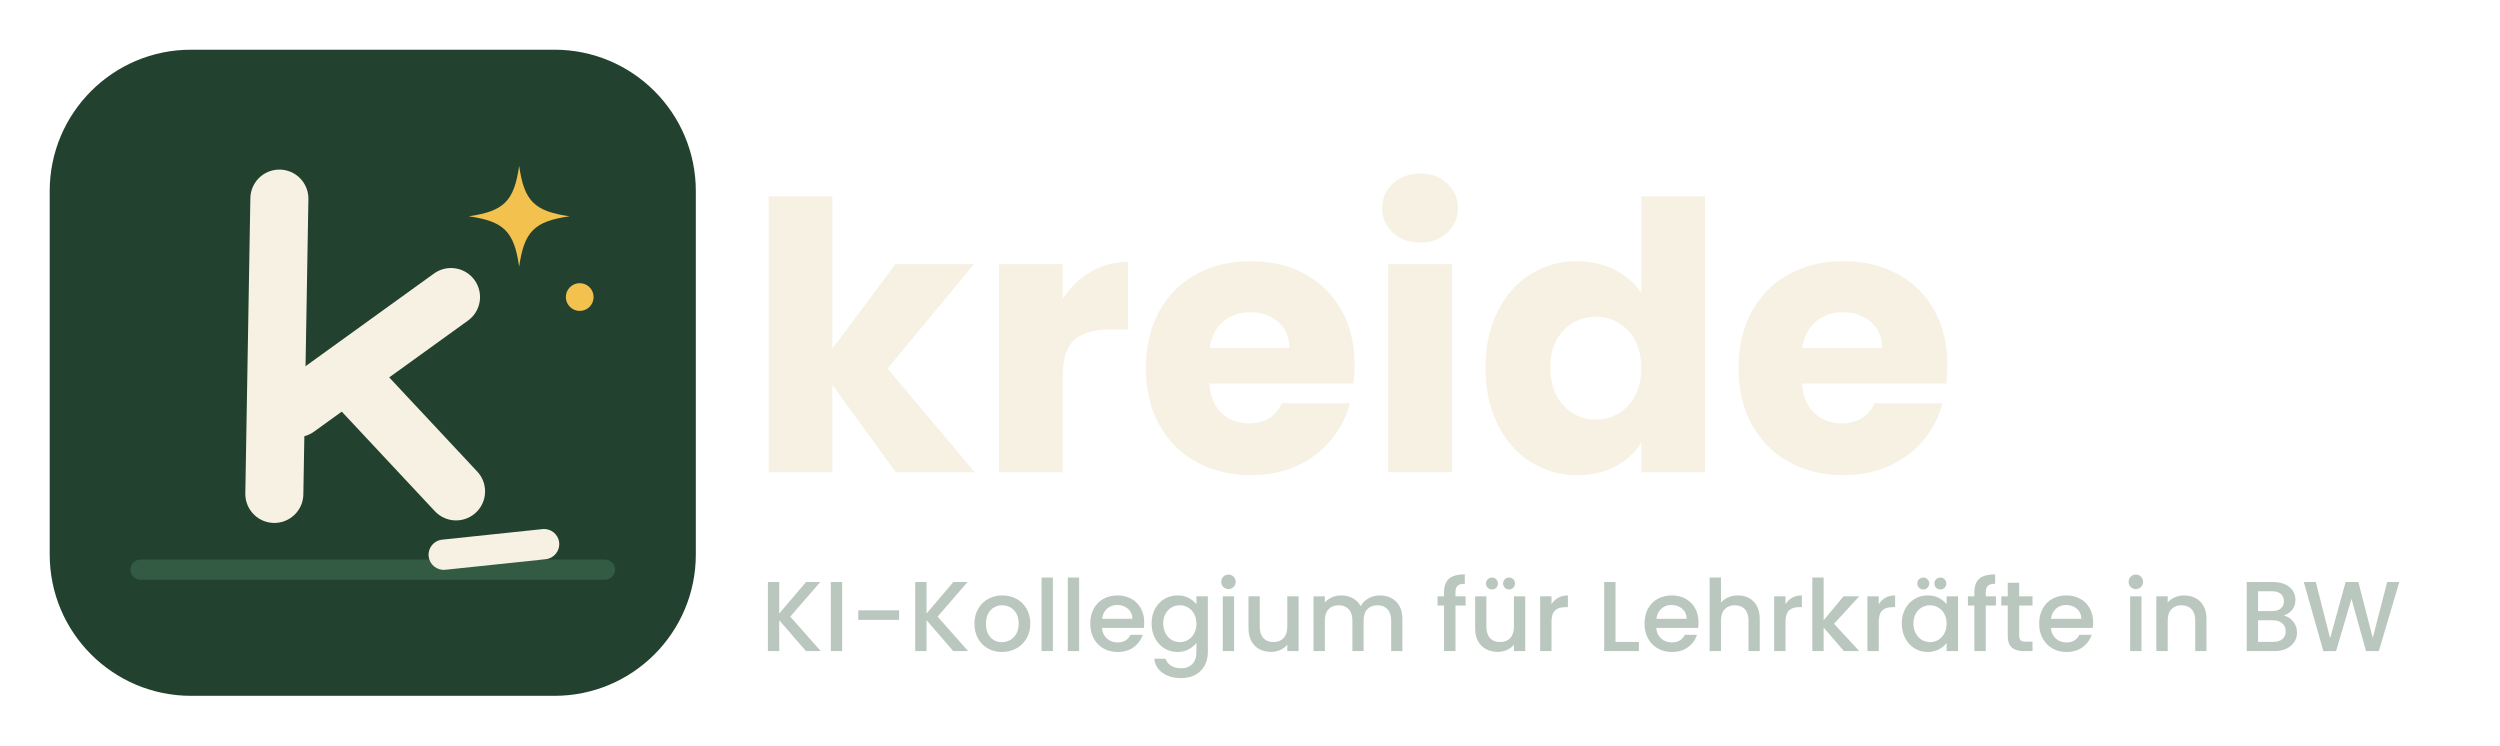
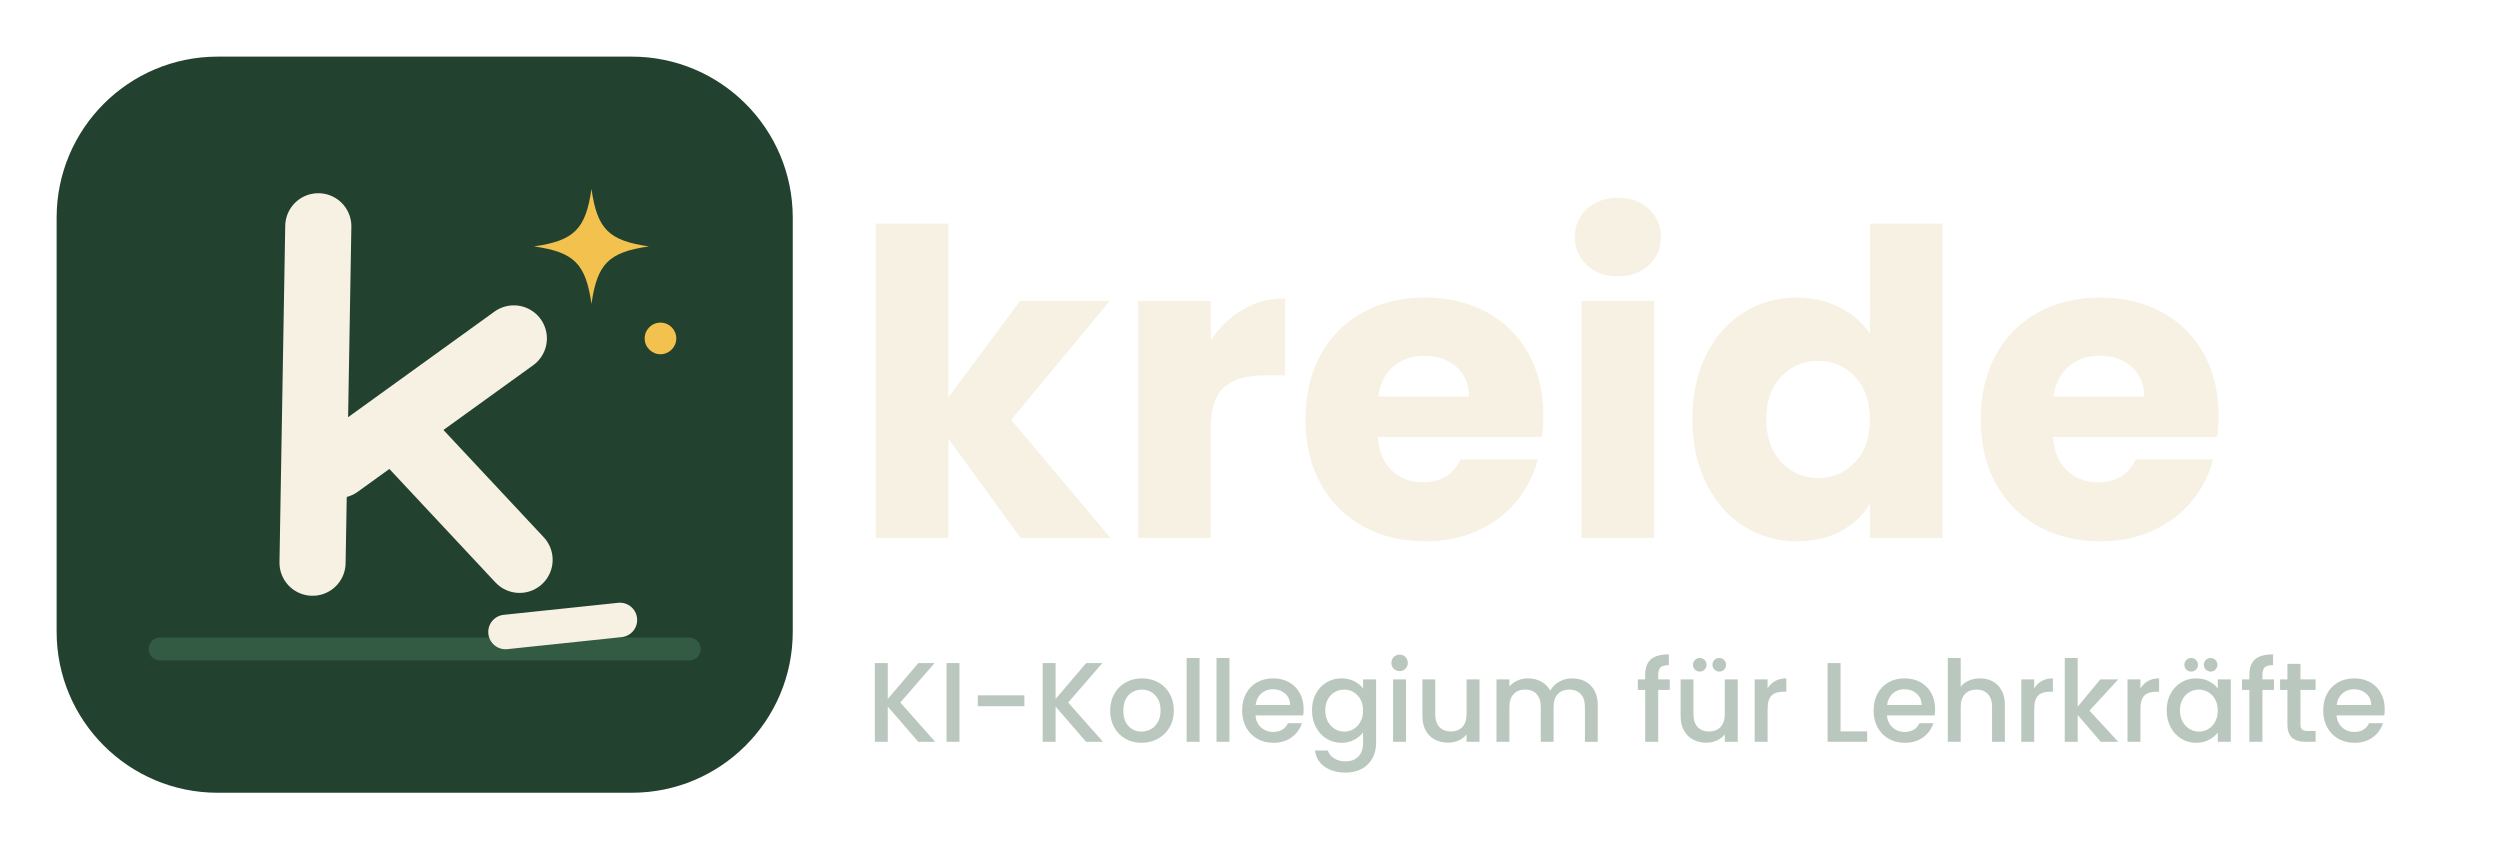
- <svg xmlns="http://www.w3.org/2000/svg" viewBox="0 0 1006 300" role="img" aria-label="Kreide – KI-Kollegium für Lehrkräfte in BW">
+ <svg xmlns="http://www.w3.org/2000/svg" viewBox="0 0 883 300" role="img" aria-label="Kreide – KI-Kollegium für Lehrkräfte">
  <g transform="translate(20 20) scale(0.5078125)">
    <rect width="512" height="512" rx="112" fill="#22412F" />
    <rect x="64" y="404" width="384" height="16" rx="8" fill="#335A43" />
    <g stroke="#F6F1E3" stroke-width="46" stroke-linecap="round" stroke-linejoin="round" fill="none">
      <path d="M182 118 L178 352" />
      <path d="M318 196 L196 284" />
      <path d="M236 258 L322 350" />
    </g>
    <path d="M372 92 C376 120 384 128 412 132 C384 136 376 144 372 172 C368 144 360 136 332 132 C360 128 368 120 372 92 Z" fill="#F2C14E" />
    <circle cx="420" cy="196" r="11" fill="#F2C14E" />
    <rect x="300" y="384" width="104" height="24" rx="12" fill="#F6F1E3" transform="rotate(-6 352 396)" />
  </g>
  <path d="M360.45 190.0 334.95 154.9V190.0H309.3V79.0H334.95V140.35L360.3 106.3H391.95L357.15 148.3L392.25 190.0Z M453.9 105.4V132.55H446.85Q437.25 132.55 432.45 136.675Q427.65 140.8 427.65 151.15V190.0H402.0V106.3H427.65V120.25Q432.15 113.35 438.9 109.375Q445.65 105.4 453.9 105.4Z M544.65 154.3H486.6Q487.2 162.1 491.625 166.225Q496.05 170.35 502.5 170.35Q512.1 170.35 515.85 162.25H543.15Q541.05 170.5 535.575 177.1Q530.1 183.7 521.85 187.45Q513.6 191.2 503.4 191.2Q491.1 191.2 481.5 185.95Q471.9 180.7 466.5 170.95Q461.1 161.2 461.1 148.15Q461.1 135.1 466.425 125.35Q471.75 115.6 481.35 110.35Q490.95 105.1 503.4 105.1Q515.55 105.1 525.0 110.2Q534.45 115.3 539.775 124.75Q545.1 134.2 545.1 146.8Q545.1 150.4 544.65 154.3ZM518.85 140.05Q518.85 133.45 514.35 129.55Q509.85 125.65 503.1 125.65Q496.65 125.65 492.225 129.4Q487.8 133.15 486.75 140.05Z M556.2 83.8Q556.2 77.8 560.475 73.825Q564.75 69.85 571.5 69.85Q578.1 69.85 582.375 73.825Q586.65 77.8 586.65 83.8Q586.65 89.65 582.375 93.625Q578.1 97.6 571.5 97.6Q564.75 97.6 560.475 93.625Q556.2 89.65 556.2 83.8ZM584.25 106.3V190.0H558.6V106.3Z M634.65 105.1Q642.9 105.1 649.725 108.55Q656.55 112.0 660.45 117.85V79.0H686.1V190.0H660.45V178.0Q656.85 184.0 650.175 187.6Q643.5 191.2 634.65 191.2Q624.3 191.2 615.9 185.875Q607.5 180.55 602.625 170.725Q597.75 160.9 597.75 148.0Q597.75 135.1 602.625 125.35Q607.5 115.6 615.9 110.35Q624.3 105.1 634.65 105.1ZM642.15 127.45Q634.5 127.45 629.175 132.925Q623.85 138.4 623.85 148.0Q623.85 157.6 629.175 163.225Q634.5 168.85 642.15 168.85Q649.8 168.85 655.125 163.3Q660.45 157.75 660.45 148.15Q660.45 138.55 655.125 133.0Q649.8 127.45 642.15 127.45Z M783.15 154.3H725.1Q725.7 162.1 730.125 166.225Q734.55 170.35 741.0 170.35Q750.6 170.35 754.35 162.25H781.65Q779.55 170.5 774.075 177.1Q768.6 183.7 760.35 187.45Q752.1 191.2 741.9 191.2Q729.6 191.2 720.0 185.95Q710.4 180.7 705.0 170.95Q699.6 161.2 699.6 148.15Q699.6 135.1 704.925 125.35Q710.25 115.6 719.85 110.35Q729.45 105.1 741.9 105.1Q754.05 105.1 763.5 110.2Q772.95 115.3 778.275 124.75Q783.6 134.2 783.6 146.8Q783.6 150.4 783.15 154.3ZM757.35 140.05Q757.35 133.45 752.85 129.55Q748.35 125.65 741.6 125.65Q735.15 125.65 730.725 129.4Q726.3 133.15 725.25 140.05Z" fill="#F6F1E3" />
-   <path d="M324.32 262.0 313.56 249.56V262.0H309.0V234.2H313.56V246.88L324.36 234.2H330.08L318.0 248.12L330.28 262.0Z M338.88 234.2V262.0H334.32V234.2Z M361.8 245.6V249.44H345.36V245.6Z M383.6 262.0 372.84 249.56V262.0H368.28V234.2H372.84V246.88L383.64 234.2H389.36L377.28 248.12L389.56 262.0Z M392.12 250.96Q392.12 247.6 393.6 245.0Q395.08 242.4 397.64 241.0Q400.2 239.6 403.36 239.6Q406.52 239.6 409.08 241.0Q411.64 242.4 413.12 245.0Q414.6 247.6 414.6 250.96Q414.6 254.32 413.08 256.92Q411.56 259.52 408.94 260.94Q406.32 262.36 403.16 262.36Q400.04 262.36 397.52 260.94Q395 259.52 393.56 256.94Q392.12 254.36 392.12 250.96ZM409.92 250.96Q409.92 248.56 409.0 246.9Q408.08 245.24 406.56 244.4Q405.04 243.56 403.28 243.56Q401.52 243.56 400.02 244.4Q398.52 245.24 397.64 246.9Q396.76 248.56 396.76 250.96Q396.76 254.52 398.58 256.46Q400.4 258.4 403.16 258.4Q404.92 258.4 406.46 257.56Q408 256.72 408.96 255.04Q409.92 253.36 409.92 250.96Z M423.68 232.4V262.0H419.12V232.4Z M434.24 232.4V262.0H429.68V232.4Z M460.28 252.68H443.44Q443.64 255.32 445.4 256.92Q447.16 258.52 449.72 258.52Q453.4 258.52 454.92 255.44H459.84Q458.84 258.48 456.22 260.42Q453.6 262.36 449.72 262.36Q446.56 262.36 444.06 260.94Q441.56 259.52 440.14 256.94Q438.72 254.36 438.72 250.96Q438.72 247.56 440.1 244.98Q441.48 242.4 443.98 241.0Q446.48 239.6 449.72 239.6Q452.84 239.6 455.28 240.96Q457.72 242.32 459.08 244.78Q460.44 247.24 460.44 250.44Q460.44 251.68 460.28 252.68ZM455.68 249.0Q455.64 246.48 453.88 244.96Q452.12 243.44 449.52 243.44Q447.16 243.44 445.48 244.94Q443.8 246.44 443.48 249.0Z M481.44 243.16V239.96H486.04V262.36Q486.04 265.4 484.76 267.78Q483.48 270.16 481.06 271.52Q478.64 272.88 475.28 272.88Q470.8 272.88 467.84 270.78Q464.88 268.68 464.48 265.08H469Q469.52 266.8 471.22 267.86Q472.92 268.92 475.28 268.92Q478.04 268.92 479.74 267.24Q481.44 265.56 481.44 262.36V258.68Q480.28 260.24 478.3 261.3Q476.32 262.36 473.8 262.36Q470.92 262.36 468.54 260.9Q466.16 259.44 464.78 256.82Q463.4 254.2 463.4 250.88Q463.4 247.56 464.78 245.0Q466.16 242.44 468.54 241.02Q470.92 239.6 473.8 239.6Q476.36 239.6 478.34 240.62Q480.32 241.64 481.44 243.16ZM474.76 243.56Q473 243.56 471.48 244.42Q469.96 245.28 469.02 246.94Q468.08 248.6 468.08 250.88Q468.08 253.16 469.02 254.88Q469.96 256.6 471.5 257.5Q473.04 258.4 474.76 258.4Q476.52 258.4 478.04 257.52Q479.56 256.64 480.5 254.94Q481.44 253.24 481.44 250.96Q481.44 248.68 480.5 247.0Q479.56 245.32 478.04 244.44Q476.52 243.56 474.76 243.56Z M491.44 234.12Q491.44 232.88 492.28 232.04Q493.12 231.2 494.36 231.2Q495.56 231.2 496.4 232.04Q497.24 232.88 497.24 234.12Q497.24 235.36 496.4 236.2Q495.56 237.04 494.36 237.04Q493.12 237.04 492.28 236.2Q491.44 235.36 491.44 234.12ZM496.6 239.96V262.0H492.04V239.96Z M522.56 239.96V262.0H518.0V259.4Q516.92 260.76 515.18 261.54Q513.44 262.32 511.48 262.32Q508.88 262.32 506.82 261.24Q504.76 260.16 503.58 258.04Q502.4 255.92 502.4 252.92V239.96H506.92V252.24Q506.92 255.2 508.4 256.78Q509.88 258.36 512.44 258.36Q515.0 258.36 516.5 256.78Q518.0 255.2 518.0 252.24V239.96Z M564.32 249.0V262.0H559.8V249.68Q559.8 246.72 558.32 245.14Q556.84 243.56 554.28 243.56Q551.72 243.56 550.22 245.14Q548.72 246.72 548.72 249.68V262.0H544.2V249.68Q544.2 246.72 542.72 245.14Q541.24 243.56 538.68 243.56Q536.12 243.56 534.62 245.14Q533.12 246.72 533.12 249.68V262.0H528.56V239.96H533.12V242.48Q534.24 241.12 535.96 240.36Q537.68 239.6 539.64 239.6Q542.28 239.6 544.36 240.72Q546.44 241.84 547.56 243.96Q548.56 241.96 550.68 240.78Q552.8 239.6 555.24 239.6Q557.84 239.6 559.9 240.68Q561.96 241.76 563.14 243.88Q564.32 246.0 564.32 249.0Z  M589.76 243.68H585.68V262.0H581.08V243.68H578.48V239.96H581.08V238.4Q581.08 234.6 583.1 232.86Q585.12 231.12 589.44 231.12V234.92Q587.36 234.92 586.52 235.7Q585.68 236.48 585.68 238.4V239.96H589.76Z M613.76 239.96V262.0H609.2V259.4Q608.12 260.76 606.38 261.54Q604.64 262.32 602.68 262.32Q600.08 262.32 598.02 261.24Q595.96 260.16 594.78 258.04Q593.6 255.92 593.6 252.92V239.96H598.12V252.24Q598.12 255.2 599.6 256.78Q601.08 258.36 603.64 258.36Q606.2 258.36 607.7 256.78Q609.2 255.2 609.2 252.24V239.96ZM597.96 234.8Q597.96 233.8 598.66 233.1Q599.36 232.4 600.36 232.4Q601.36 232.4 602.06 233.1Q602.76 233.8 602.76 234.8Q602.76 235.8 602.06 236.5Q601.36 237.2 600.36 237.2Q599.36 237.2 598.66 236.5Q597.96 235.8 597.96 234.8ZM604.84 234.8Q604.84 233.8 605.54 233.1Q606.24 232.4 607.24 232.4Q608.24 232.4 608.94 233.1Q609.64 233.8 609.64 234.8Q609.64 235.8 608.94 236.5Q608.24 237.2 607.24 237.2Q606.24 237.2 605.54 236.5Q604.84 235.8 604.84 234.8Z M630.92 239.6V244.32H629.76Q627.08 244.32 625.7 245.68Q624.32 247.04 624.32 250.4V262.0H619.76V239.96H624.32V243.16Q625.32 241.48 626.98 240.54Q628.64 239.6 630.92 239.6Z  M650.08 258.32H659.48V262.0H645.52V234.2H650.08Z M683.32 252.68H666.48Q666.68 255.32 668.44 256.92Q670.2 258.52 672.76 258.52Q676.44 258.52 677.96 255.44H682.88Q681.88 258.48 679.26 260.42Q676.64 262.36 672.76 262.36Q669.6 262.36 667.1 260.94Q664.6 259.52 663.18 256.94Q661.76 254.36 661.76 250.96Q661.76 247.56 663.14 244.98Q664.52 242.4 667.02 241.0Q669.52 239.6 672.76 239.6Q675.88 239.6 678.32 240.96Q680.76 242.32 682.12 244.78Q683.48 247.24 683.48 250.44Q683.48 251.68 683.32 252.68ZM678.72 249.0Q678.68 246.48 676.92 244.96Q675.16 243.44 672.56 243.44Q670.2 243.44 668.52 244.94Q666.84 246.44 666.52 249.0Z M708.12 249.0V262.0H703.6V249.68Q703.6 246.72 702.12 245.14Q700.64 243.56 698.08 243.56Q695.52 243.56 694.02 245.14Q692.52 246.72 692.52 249.68V262.0H687.96V232.4H692.52V242.52Q693.68 241.12 695.46 240.36Q697.24 239.6 699.36 239.6Q701.88 239.6 703.86 240.68Q705.84 241.76 706.98 243.88Q708.12 246.0 708.12 249.0Z M725.08 239.6V244.32H723.92Q721.24 244.32 719.86 245.68Q718.48 247.04 718.48 250.4V262.0H713.92V239.96H718.48V243.16Q719.48 241.48 721.14 240.54Q722.8 239.6 725.08 239.6Z M738 251.0 748.16 262.0H742L733.84 252.52V262.0H729.28V232.4H733.84V249.6L741.84 239.96H748.16Z M762.6 239.6V244.32H761.44Q758.76 244.32 757.38 245.68Q756 247.04 756 250.4V262.0H751.44V239.96H756V243.16Q757 241.48 758.66 240.54Q760.32 239.6 762.6 239.6Z M775.68 239.6Q778.28 239.6 780.22 240.62Q782.16 241.64 783.32 243.16V239.96H787.92V262.0H783.32V258.72Q782.16 260.28 780.16 261.32Q778.16 262.36 775.6 262.36Q772.76 262.36 770.4 260.9Q768.04 259.44 766.66 256.82Q765.28 254.2 765.28 250.88Q765.28 247.56 766.66 245.0Q768.04 242.44 770.42 241.02Q772.8 239.6 775.68 239.6ZM776.64 243.56Q774.88 243.56 773.36 244.42Q771.84 245.28 770.9 246.94Q769.96 248.6 769.96 250.88Q769.96 253.16 770.9 254.88Q771.84 256.6 773.38 257.5Q774.92 258.4 776.64 258.4Q778.4 258.4 779.92 257.52Q781.44 256.64 782.38 254.94Q783.32 253.24 783.32 250.96Q783.32 248.68 782.38 247.0Q781.44 245.32 779.92 244.44Q778.4 243.56 776.64 243.56ZM771.52 234.8Q771.52 233.8 772.22 233.1Q772.92 232.4 773.92 232.4Q774.92 232.4 775.62 233.1Q776.32 233.8 776.32 234.8Q776.32 235.8 775.62 236.5Q774.92 237.2 773.92 237.2Q772.92 237.2 772.22 236.5Q771.52 235.8 771.52 234.8ZM778.4 234.8Q778.4 233.8 779.1 233.1Q779.8 232.4 780.8 232.4Q781.8 232.4 782.5 233.1Q783.2 233.8 783.2 234.8Q783.2 235.8 782.5 236.5Q781.8 237.2 780.8 237.2Q779.8 237.2 779.1 236.5Q778.4 235.8 778.4 234.8Z M803.16 243.68H799.08V262.0H794.48V243.68H791.88V239.96H794.48V238.4Q794.48 234.6 796.5 232.86Q798.52 231.12 802.84 231.12V234.92Q800.76 234.92 799.92 235.7Q799.08 236.48 799.08 238.4V239.96H803.16Z M812.52 243.68V255.88Q812.52 257.12 813.1 257.66Q813.68 258.2 815.08 258.2H817.88V262.0H814.28Q811.2 262.0 809.56 260.56Q807.92 259.12 807.92 255.88V243.68H805.32V239.96H807.92V234.48H812.52V239.96H817.88V243.68Z M842.12 252.68H825.28Q825.48 255.32 827.24 256.92Q829 258.52 831.56 258.52Q835.24 258.52 836.76 255.44H841.68Q840.68 258.48 838.06 260.42Q835.44 262.36 831.56 262.36Q828.4 262.36 825.9 260.94Q823.4 259.52 821.98 256.94Q820.56 254.36 820.56 250.96Q820.56 247.56 821.94 244.98Q823.32 242.4 825.82 241.0Q828.32 239.6 831.56 239.6Q834.68 239.6 837.12 240.96Q839.56 242.32 840.92 244.78Q842.28 247.24 842.28 250.44Q842.28 251.68 842.12 252.68ZM837.52 249.0Q837.48 246.48 835.72 244.96Q833.96 243.44 831.36 243.44Q829 243.44 827.32 244.94Q825.64 246.44 825.32 249.0Z  M856.56 234.12Q856.56 232.88 857.4 232.04Q858.24 231.2 859.48 231.2Q860.68 231.2 861.52 232.04Q862.36 232.88 862.36 234.12Q862.36 235.36 861.52 236.2Q860.68 237.04 859.48 237.04Q858.24 237.04 857.4 236.2Q856.56 235.36 856.56 234.12ZM861.72 239.96V262.0H857.16V239.96Z M887.88 249.0V262.0H883.36V249.68Q883.36 246.72 881.88 245.14Q880.4 243.56 877.84 243.56Q875.28 243.56 873.78 245.14Q872.28 246.72 872.28 249.68V262.0H867.72V239.96H872.28V242.48Q873.4 241.12 875.14 240.36Q876.88 239.6 878.84 239.6Q881.44 239.6 883.5 240.68Q885.56 241.76 886.72 243.88Q887.88 246.0 887.88 249.0Z  M924.32 254.52Q924.32 256.64 923.22 258.34Q922.12 260.04 920.04 261.02Q917.96 262.0 915.2 262.0H904.08V234.2H914.68Q917.52 234.2 919.56 235.16Q921.6 236.12 922.64 237.74Q923.68 239.36 923.68 241.36Q923.68 243.76 922.4 245.36Q921.12 246.96 918.96 247.72Q921.2 248.12 922.76 250.08Q924.32 252.04 924.32 254.52ZM908.64 245.88H914.28Q916.52 245.88 917.78 244.86Q919.04 243.84 919.04 241.92Q919.04 240.04 917.78 238.98Q916.52 237.92 914.28 237.92H908.64ZM919.76 254.04Q919.76 252.0 918.36 250.8Q916.96 249.6 914.64 249.6H908.64V258.28H914.8Q917.12 258.28 918.44 257.16Q919.76 256.04 919.76 254.04Z M965.48 234.2 957.24 262.0H952.08L946.24 240.96L940.04 262.0L934.92 262.04L927.04 234.2H931.88L937.64 256.84L943.88 234.2H949L954.8 256.72L960.6 234.2Z" fill="#B9C7BE" />
+   <path d="M324.32 262.0 313.56 249.56V262.0H309.0V234.2H313.56V246.88L324.36 234.2H330.08L318.0 248.12L330.28 262.0Z M338.88 234.2V262.0H334.32V234.2Z M361.8 245.6V249.44H345.36V245.6Z M383.6 262.0 372.84 249.56V262.0H368.28V234.2H372.84V246.88L383.64 234.2H389.36L377.28 248.12L389.56 262.0Z M392.12 250.96Q392.12 247.6 393.6 245.0Q395.08 242.4 397.64 241.0Q400.2 239.6 403.36 239.6Q406.52 239.6 409.08 241.0Q411.64 242.4 413.12 245.0Q414.6 247.6 414.6 250.96Q414.6 254.32 413.08 256.92Q411.56 259.52 408.94 260.94Q406.32 262.36 403.16 262.36Q400.04 262.36 397.52 260.94Q395 259.52 393.56 256.94Q392.12 254.36 392.12 250.96ZM409.92 250.96Q409.92 248.56 409.0 246.9Q408.08 245.24 406.56 244.4Q405.04 243.56 403.28 243.56Q401.52 243.56 400.02 244.4Q398.52 245.24 397.64 246.9Q396.76 248.56 396.76 250.96Q396.76 254.52 398.58 256.46Q400.4 258.4 403.16 258.4Q404.92 258.4 406.46 257.56Q408 256.72 408.96 255.04Q409.92 253.36 409.92 250.96Z M423.68 232.4V262.0H419.12V232.4Z M434.24 232.4V262.0H429.68V232.4Z M460.28 252.68H443.44Q443.64 255.32 445.4 256.92Q447.16 258.52 449.72 258.52Q453.4 258.52 454.92 255.44H459.84Q458.84 258.48 456.22 260.42Q453.6 262.36 449.72 262.36Q446.56 262.36 444.06 260.94Q441.56 259.52 440.14 256.94Q438.72 254.36 438.72 250.96Q438.72 247.56 440.1 244.98Q441.48 242.4 443.98 241.0Q446.48 239.6 449.72 239.6Q452.84 239.6 455.28 240.96Q457.72 242.32 459.08 244.78Q460.44 247.24 460.44 250.44Q460.44 251.68 460.28 252.68ZM455.68 249.0Q455.64 246.48 453.88 244.96Q452.12 243.44 449.52 243.44Q447.16 243.44 445.48 244.94Q443.8 246.44 443.48 249.0Z M481.44 243.16V239.96H486.04V262.36Q486.04 265.4 484.76 267.78Q483.48 270.16 481.06 271.52Q478.64 272.88 475.28 272.88Q470.8 272.88 467.84 270.78Q464.88 268.68 464.48 265.08H469Q469.52 266.8 471.22 267.86Q472.92 268.92 475.28 268.92Q478.04 268.92 479.74 267.24Q481.44 265.56 481.44 262.36V258.68Q480.28 260.24 478.3 261.3Q476.32 262.36 473.8 262.36Q470.92 262.36 468.54 260.9Q466.16 259.44 464.78 256.82Q463.4 254.2 463.4 250.88Q463.4 247.56 464.78 245.0Q466.16 242.44 468.54 241.02Q470.92 239.6 473.8 239.6Q476.36 239.6 478.34 240.62Q480.32 241.64 481.44 243.16ZM474.76 243.56Q473 243.56 471.48 244.42Q469.96 245.28 469.02 246.94Q468.08 248.6 468.08 250.88Q468.08 253.16 469.02 254.88Q469.96 256.6 471.5 257.5Q473.04 258.4 474.76 258.4Q476.52 258.4 478.04 257.52Q479.56 256.64 480.5 254.94Q481.44 253.24 481.44 250.96Q481.44 248.68 480.5 247.0Q479.56 245.32 478.04 244.44Q476.52 243.56 474.76 243.56Z M491.44 234.12Q491.44 232.88 492.28 232.04Q493.12 231.2 494.36 231.2Q495.56 231.2 496.4 232.04Q497.24 232.88 497.24 234.12Q497.24 235.36 496.4 236.2Q495.56 237.04 494.36 237.04Q493.12 237.04 492.28 236.2Q491.44 235.36 491.44 234.12ZM496.6 239.96V262.0H492.04V239.96Z M522.56 239.96V262.0H518.0V259.4Q516.92 260.76 515.18 261.54Q513.44 262.32 511.48 262.32Q508.88 262.32 506.82 261.24Q504.76 260.16 503.58 258.04Q502.4 255.92 502.4 252.92V239.96H506.92V252.24Q506.92 255.2 508.4 256.78Q509.88 258.36 512.44 258.36Q515.0 258.36 516.5 256.78Q518.0 255.2 518.0 252.24V239.96Z M564.32 249.0V262.0H559.8V249.68Q559.8 246.72 558.32 245.14Q556.84 243.56 554.28 243.56Q551.72 243.56 550.22 245.14Q548.72 246.72 548.72 249.68V262.0H544.2V249.68Q544.2 246.72 542.72 245.14Q541.24 243.56 538.68 243.56Q536.12 243.56 534.62 245.14Q533.12 246.72 533.12 249.68V262.0H528.56V239.96H533.12V242.48Q534.24 241.12 535.96 240.36Q537.68 239.6 539.64 239.6Q542.28 239.6 544.36 240.72Q546.44 241.84 547.56 243.96Q548.56 241.96 550.68 240.78Q552.8 239.6 555.24 239.6Q557.84 239.6 559.9 240.68Q561.96 241.76 563.14 243.88Q564.32 246.0 564.32 249.0Z  M589.76 243.68H585.68V262.0H581.08V243.68H578.48V239.96H581.08V238.4Q581.08 234.6 583.1 232.86Q585.12 231.12 589.44 231.12V234.92Q587.36 234.92 586.52 235.7Q585.68 236.48 585.68 238.4V239.96H589.76Z M613.76 239.96V262.0H609.2V259.4Q608.12 260.76 606.38 261.54Q604.64 262.32 602.68 262.32Q600.08 262.32 598.02 261.24Q595.96 260.16 594.78 258.04Q593.6 255.92 593.6 252.92V239.96H598.12V252.24Q598.12 255.2 599.6 256.78Q601.08 258.36 603.64 258.36Q606.2 258.36 607.7 256.78Q609.2 255.2 609.2 252.24V239.96ZM597.96 234.8Q597.96 233.8 598.66 233.1Q599.36 232.4 600.36 232.4Q601.36 232.4 602.06 233.1Q602.76 233.8 602.76 234.8Q602.76 235.8 602.06 236.5Q601.36 237.2 600.36 237.2Q599.36 237.2 598.66 236.5Q597.96 235.8 597.96 234.8ZM604.84 234.8Q604.84 233.8 605.54 233.1Q606.24 232.4 607.24 232.4Q608.24 232.4 608.94 233.1Q609.64 233.8 609.64 234.8Q609.64 235.8 608.94 236.5Q608.24 237.2 607.24 237.2Q606.24 237.2 605.54 236.5Q604.84 235.8 604.84 234.8Z M630.92 239.6V244.32H629.76Q627.08 244.32 625.7 245.68Q624.32 247.04 624.32 250.4V262.0H619.76V239.96H624.32V243.16Q625.32 241.48 626.98 240.54Q628.64 239.6 630.92 239.6Z  M650.08 258.32H659.48V262.0H645.52V234.2H650.08Z M683.32 252.68H666.48Q666.68 255.32 668.44 256.92Q670.2 258.52 672.76 258.52Q676.44 258.52 677.96 255.44H682.88Q681.88 258.48 679.26 260.42Q676.64 262.36 672.76 262.36Q669.6 262.36 667.1 260.94Q664.6 259.52 663.18 256.94Q661.76 254.36 661.76 250.96Q661.76 247.56 663.14 244.98Q664.52 242.4 667.02 241.0Q669.52 239.6 672.76 239.6Q675.88 239.6 678.32 240.96Q680.76 242.32 682.12 244.78Q683.48 247.24 683.48 250.44Q683.48 251.68 683.32 252.68ZM678.72 249.0Q678.68 246.48 676.92 244.96Q675.16 243.44 672.56 243.44Q670.2 243.44 668.52 244.94Q666.84 246.44 666.52 249.0Z M708.12 249.0V262.0H703.6V249.68Q703.6 246.72 702.12 245.14Q700.64 243.56 698.08 243.56Q695.52 243.56 694.02 245.14Q692.52 246.72 692.52 249.68V262.0H687.96V232.4H692.52V242.52Q693.68 241.12 695.46 240.36Q697.24 239.6 699.36 239.6Q701.88 239.6 703.86 240.68Q705.84 241.76 706.98 243.88Q708.12 246.0 708.12 249.0Z M725.08 239.6V244.32H723.92Q721.24 244.32 719.86 245.68Q718.48 247.04 718.48 250.4V262.0H713.92V239.96H718.48V243.16Q719.48 241.48 721.14 240.54Q722.8 239.6 725.08 239.6Z M738 251.0 748.16 262.0H742L733.84 252.52V262.0H729.28V232.4H733.84V249.6L741.84 239.96H748.16Z M762.6 239.6V244.32H761.44Q758.76 244.32 757.38 245.68Q756 247.04 756 250.4V262.0H751.44V239.96H756V243.16Q757 241.48 758.66 240.54Q760.32 239.6 762.6 239.6Z M775.68 239.6Q778.28 239.6 780.22 240.62Q782.16 241.64 783.32 243.16V239.96H787.92V262.0H783.32V258.72Q782.16 260.28 780.16 261.32Q778.16 262.36 775.6 262.36Q772.76 262.36 770.4 260.9Q768.04 259.44 766.66 256.82Q765.28 254.2 765.28 250.88Q765.28 247.56 766.66 245.0Q768.04 242.44 770.42 241.02Q772.8 239.6 775.68 239.6ZM776.64 243.56Q774.88 243.56 773.36 244.42Q771.84 245.28 770.9 246.94Q769.96 248.6 769.96 250.88Q769.96 253.16 770.9 254.88Q771.84 256.6 773.38 257.5Q774.92 258.4 776.64 258.4Q778.4 258.4 779.92 257.52Q781.44 256.64 782.38 254.94Q783.32 253.24 783.32 250.96Q783.32 248.68 782.38 247.0Q781.44 245.32 779.92 244.44Q778.4 243.56 776.64 243.56ZM771.52 234.8Q771.52 233.8 772.22 233.1Q772.92 232.4 773.92 232.4Q774.92 232.4 775.62 233.1Q776.32 233.8 776.32 234.8Q776.32 235.8 775.62 236.5Q774.92 237.2 773.92 237.2Q772.92 237.2 772.22 236.5Q771.52 235.8 771.52 234.8ZM778.4 234.8Q778.4 233.8 779.1 233.1Q779.8 232.4 780.8 232.4Q781.8 232.4 782.5 233.1Q783.2 233.8 783.2 234.8Q783.2 235.8 782.5 236.5Q781.8 237.2 780.8 237.2Q779.8 237.2 779.1 236.5Q778.4 235.8 778.4 234.8Z M803.16 243.68H799.08V262.0H794.48V243.68H791.88V239.96H794.48V238.4Q794.48 234.6 796.5 232.86Q798.52 231.12 802.84 231.12V234.92Q800.76 234.92 799.92 235.7Q799.08 236.48 799.08 238.4V239.96H803.16Z M812.52 243.68V255.88Q812.52 257.12 813.1 257.66Q813.68 258.2 815.08 258.2H817.88V262.0H814.28Q811.2 262.0 809.56 260.56Q807.92 259.12 807.92 255.88V243.68H805.32V239.96H807.92V234.48H812.52V239.96H817.88V243.68Z M842.12 252.68H825.28Q825.48 255.32 827.24 256.92Q829 258.52 831.56 258.52Q835.24 258.52 836.76 255.44H841.68Q840.68 258.48 838.06 260.42Q835.44 262.36 831.56 262.36Q828.4 262.36 825.9 260.94Q823.4 259.52 821.98 256.94Q820.56 254.36 820.56 250.96Q820.56 247.56 821.94 244.98Q823.32 242.4 825.82 241.0Q828.32 239.6 831.56 239.6Q834.68 239.6 837.12 240.96Q839.56 242.32 840.92 244.78Q842.28 247.24 842.28 250.44Q842.28 251.68 842.12 252.68ZM837.52 249.0Q837.48 246.48 835.72 244.96Q833.96 243.44 831.36 243.44Q829 243.44 827.32 244.94Q825.64 246.44 825.32 249.0Z" fill="#B9C7BE" />
</svg>
